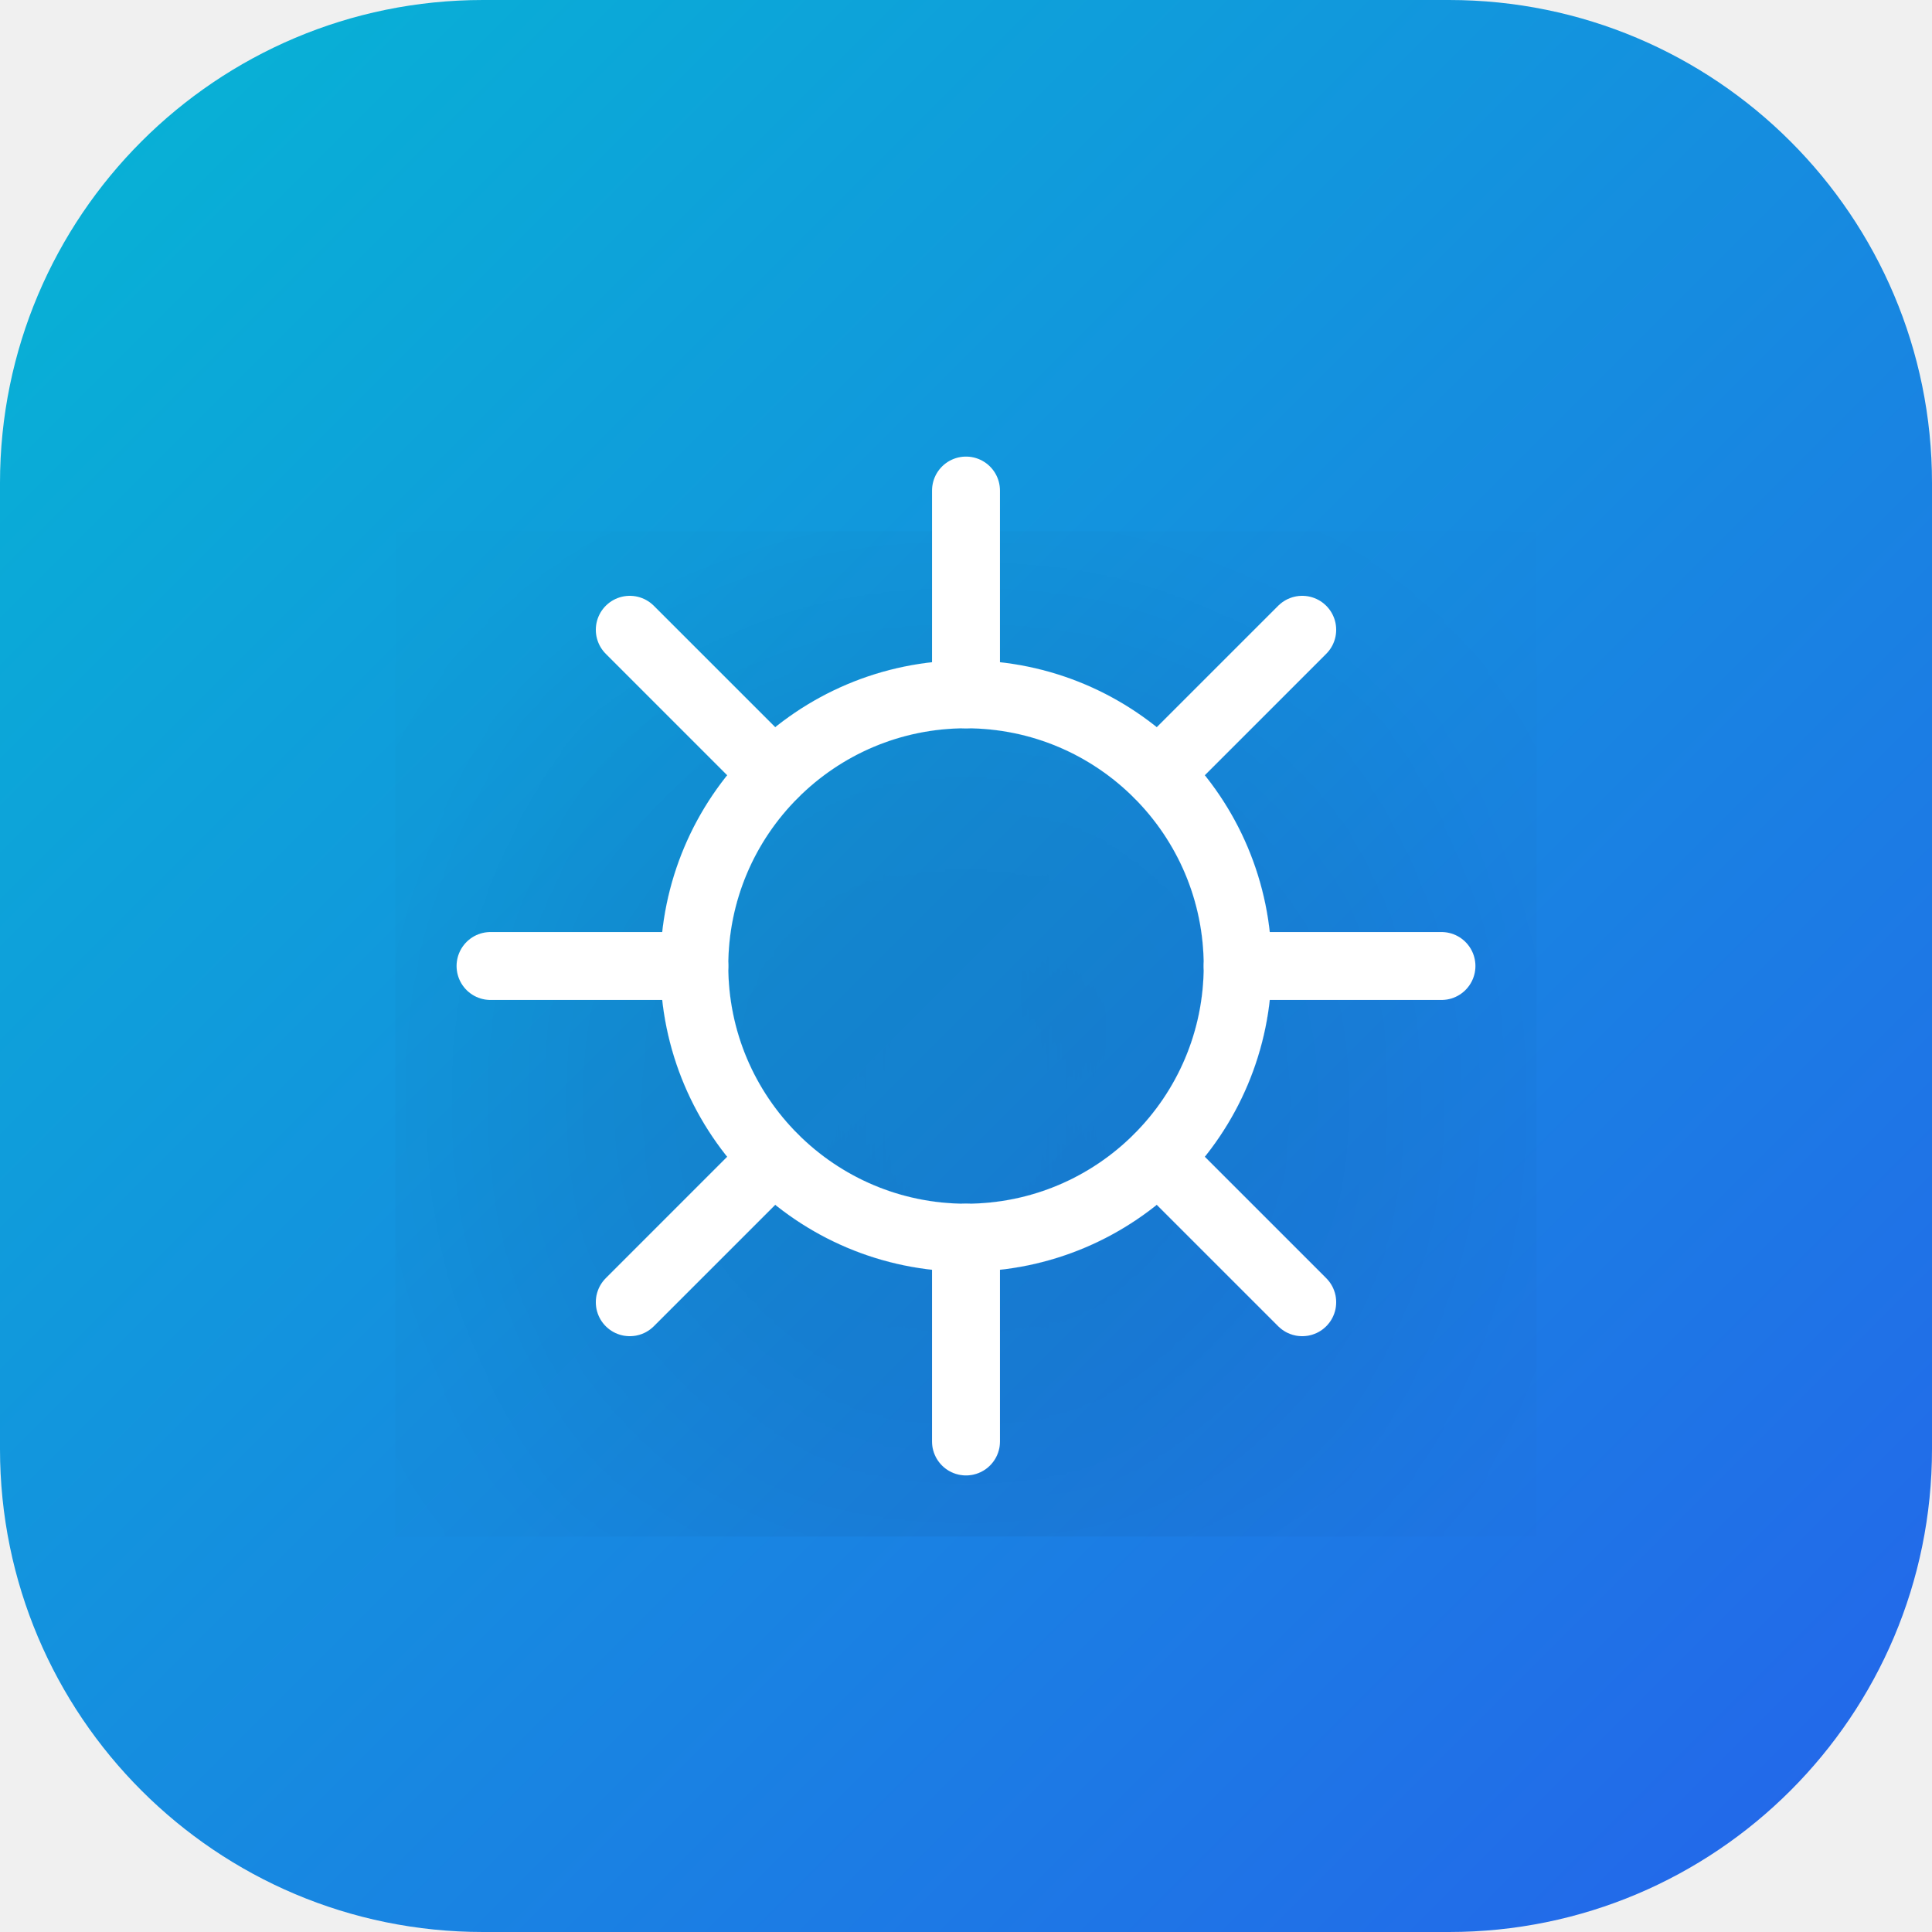
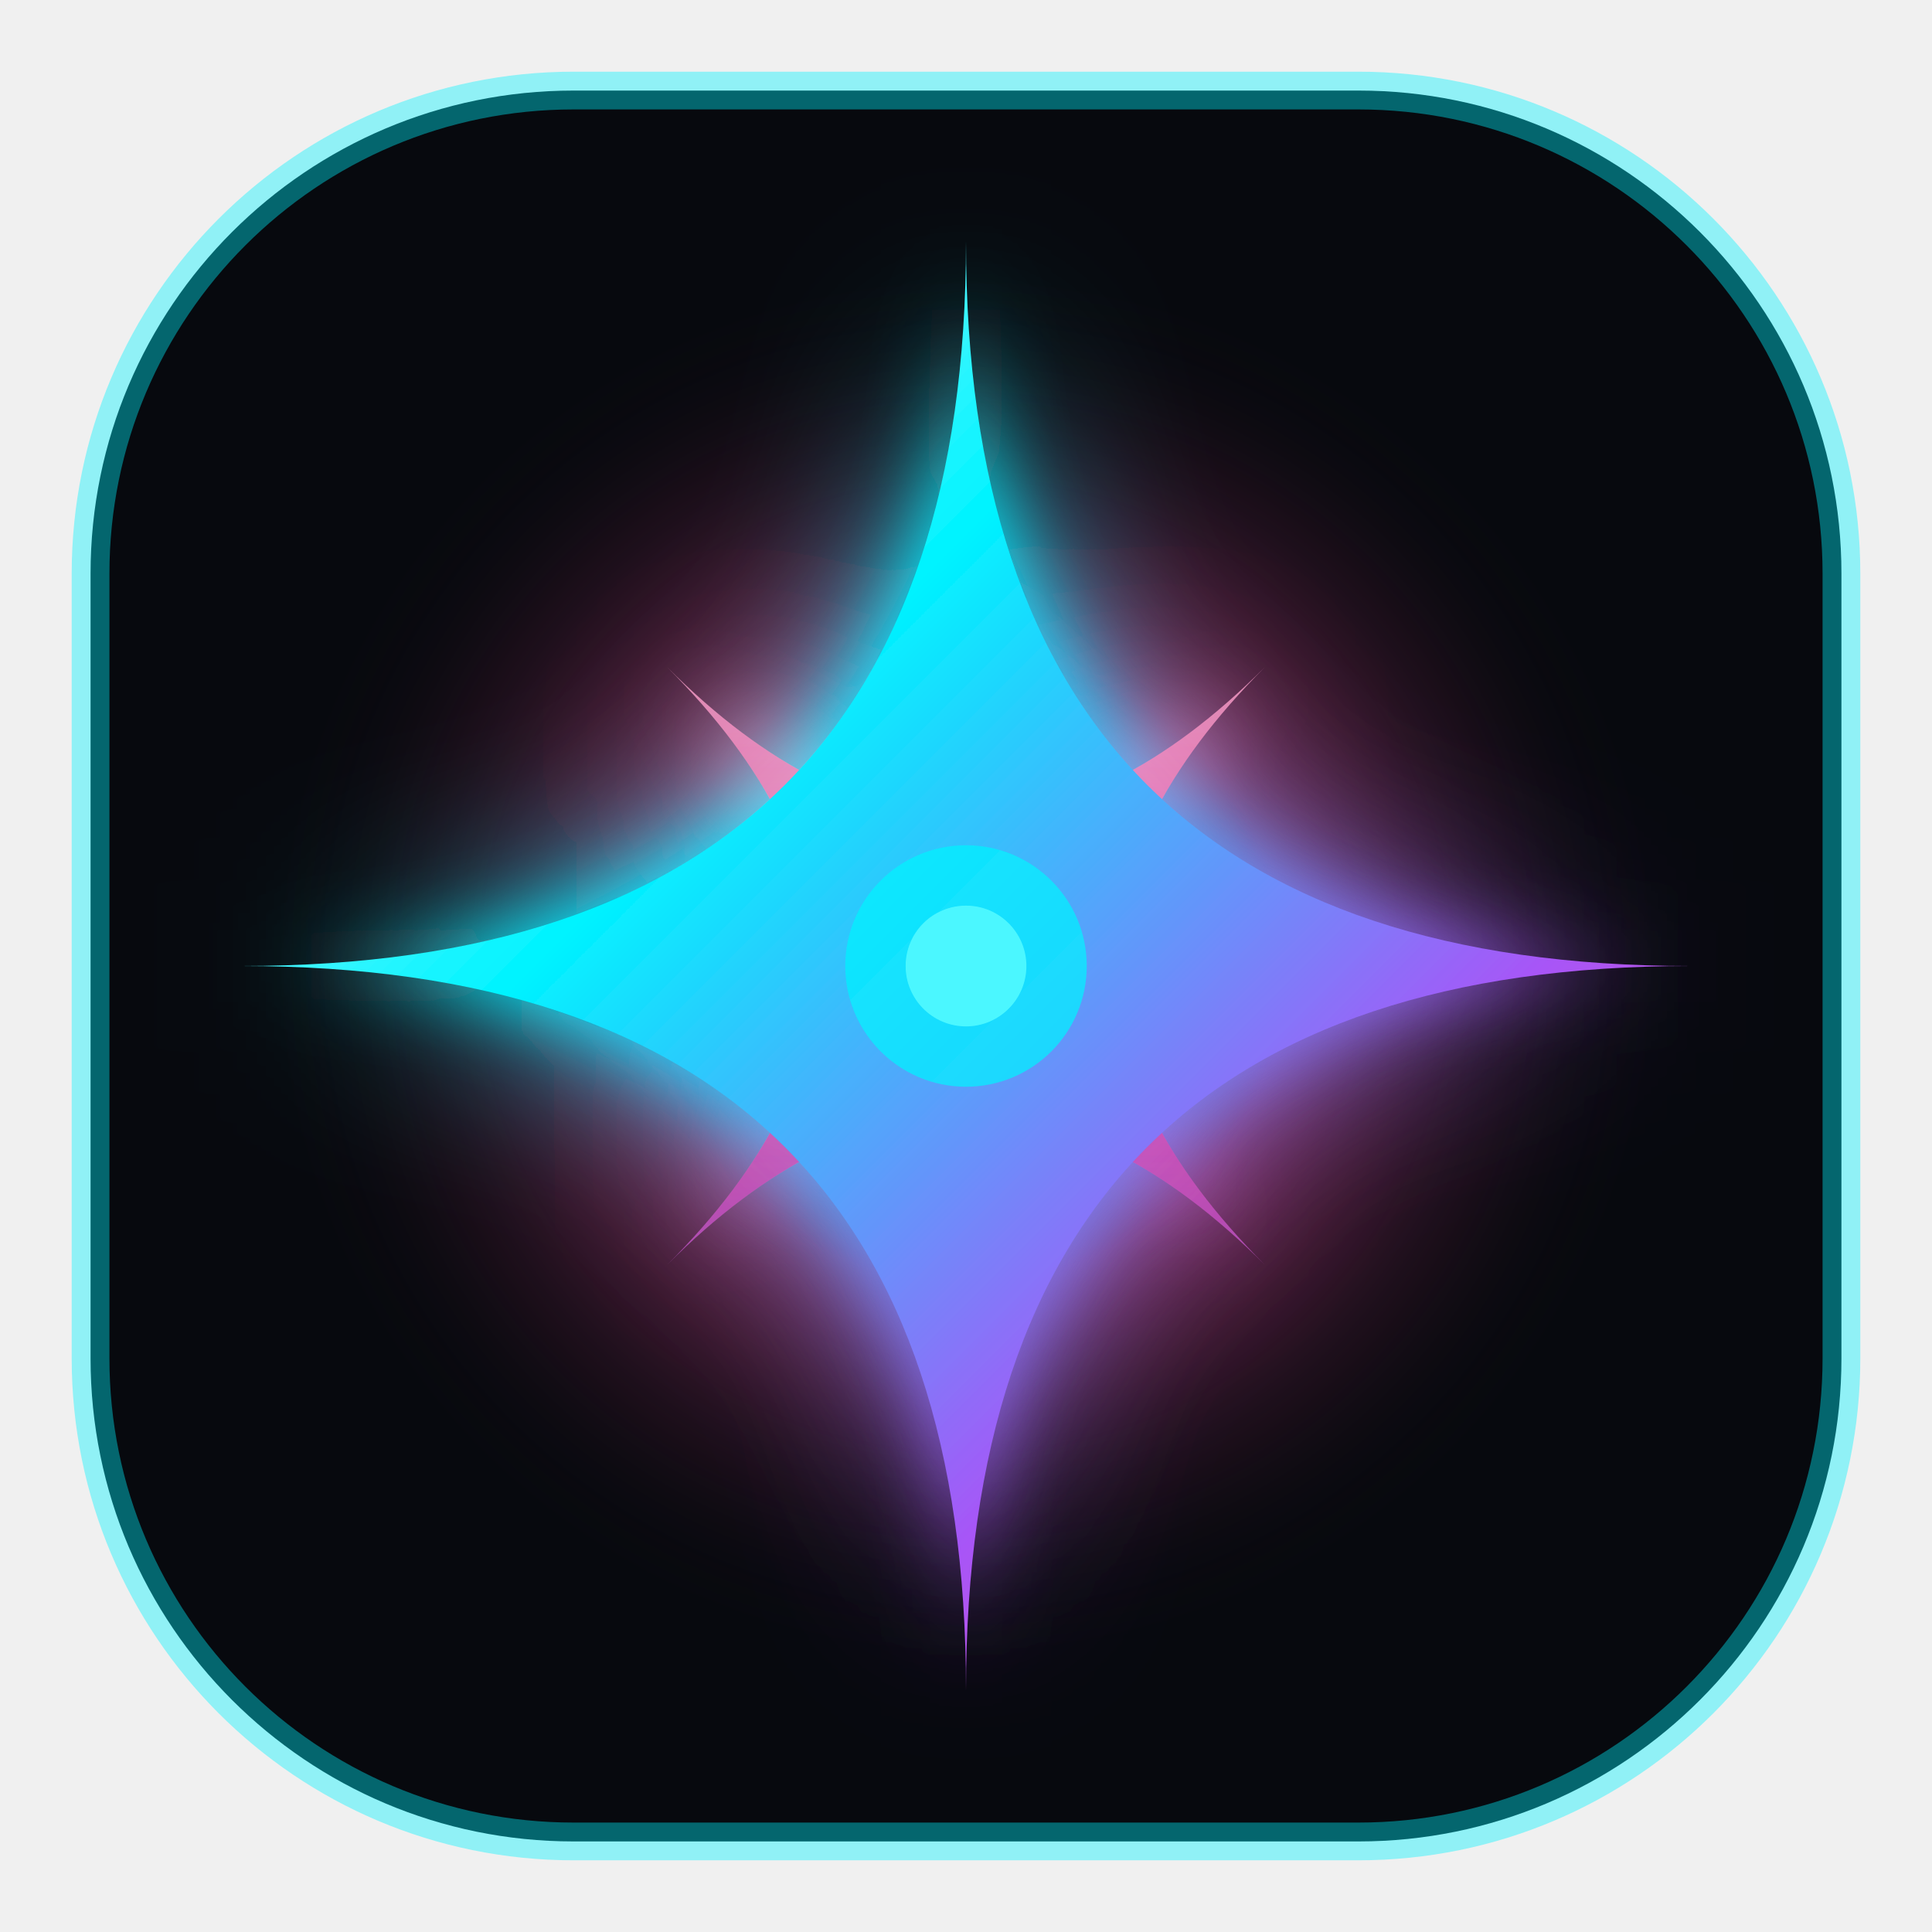
- <svg xmlns="http://www.w3.org/2000/svg" viewBox="0 0 256 256" width="256" height="256">
+ <svg xmlns="http://www.w3.org/2000/svg" viewBox="0 0 128 128" width="128" height="128">
  <defs>
-     <linearGradient id="bg-grad" x1="0%" y1="0%" x2="100%" y2="100%">
-       <stop offset="0%" stop-color="#06b6d4" />
-       <stop offset="100%" stop-color="#2563eb" />
+     <radialGradient id="neon-glow" cx="50%" cy="50%" r="50%">
+       <stop offset="0%" stop-color="#00f3ff" stop-opacity="0.9" />
+       <stop offset="45%" stop-color="#ec4899" stop-opacity="0.5" />
+       <stop offset="100%" stop-color="#09090b" stop-opacity="0" />
+     </radialGradient>
+     <linearGradient id="neon-cyan" x1="0%" y1="0%" x2="100%" y2="100%">
+       <stop offset="0%" stop-color="#ffffff" />
+       <stop offset="35%" stop-color="#00f3ff" />
+       <stop offset="70%" stop-color="#a855f7" />
+       <stop offset="100%" stop-color="#ec4899" />
    </linearGradient>
-     <filter id="shadow" x="-10%" y="-10%" width="120%" height="120%">
-       <feDropShadow dx="0" dy="4" stdDeviation="6" flood-color="#000" flood-opacity="0.3" />
+     <linearGradient id="neon-pink" x1="0%" y1="0%" x2="100%" y2="100%">
+       <stop offset="0%" stop-color="#ffffff" />
+       <stop offset="50%" stop-color="#ec4899" />
+       <stop offset="100%" stop-color="#8b5cf6" />
+     </linearGradient>
+     <filter id="glow" x="-50%" y="-50%" width="200%" height="200%">
+       <feGaussianBlur in="SourceGraphic" stdDeviation="2.5" result="blur1" />
+       <feGaussianBlur in="SourceGraphic" stdDeviation="6" result="blur2" />
+       <feMerge>
+         <feMergeNode in="blur2" />
+         <feMergeNode in="blur1" />
+         <feMergeNode in="SourceGraphic" />
+       </feMerge>
    </filter>
  </defs>
-   <rect x="0" y="0" width="256" height="256" rx="64" fill="url(#bg-grad)" />
-   <g transform="translate(128, 128) scale(4.5)" fill="none" stroke="#ffffff" stroke-width="2" stroke-linecap="round" stroke-linejoin="round" filter="url(#shadow)">
-     <circle cx="0" cy="0" r="8" />
-     <path d="M0 -8v-6" />
-     <path d="M0 14v-6" />
-     <path d="M8 0h6" />
-     <path d="M-14 0h6" />
-     <path d="m5.66 -5.66 4.24 -4.24" />
-     <path d="m-5.66 5.66 -4.24 4.24" />
-     <path d="m-5.66 -5.66 -4.24 -4.24" />
-     <path d="m5.66 5.66 4.24 4.24" />
+   <style>
+     @keyframes pulse {
+       0%, 100% {
+         transform: scale(0.84);
+         opacity: 0.85;
+       }
+       50% {
+         transform: scale(1.14);
+         opacity: 1;
+       }
+     }
+     @keyframes aura-pulse {
+       0%, 100% {
+         opacity: 0.35;
+         transform: scale(0.85);
+       }
+       50% {
+         opacity: 0.95;
+         transform: scale(1.25);
+       }
+     }
+     .star-group {
+       transform-origin: 64px 64px;
+       animation: pulse 1.6s ease-in-out infinite;
+     }
+     .aura {
+       transform-origin: 64px 64px;
+       animation: aura-pulse 1.6s ease-in-out infinite;
+     }
+   </style>
+   <rect x="6" y="6" width="116" height="116" rx="32" fill="#07090e" stroke="#00f3ff" stroke-opacity="0.4" stroke-width="2.5" />
+   <circle class="aura" cx="64" cy="64" r="46" fill="url(#neon-glow)" />
+   <g class="star-group" filter="url(#glow)">
+     <path d="M 64 36 Q 64 64 92 64 Q 64 64 64 92 Q 64 64 36 64 Q 64 64 64 36 Z" transform="rotate(45 64 64)" fill="url(#neon-pink)" opacity="0.85" />
+     <path d="M 64 16 Q 64 64 112 64 Q 64 64 64 112 Q 64 64 16 64 Q 64 64 64 16 Z" fill="url(#neon-cyan)" />
+     <circle cx="64" cy="64" r="4" fill="#ffffff" />
+     <circle cx="64" cy="64" r="8" fill="#00f3ff" opacity="0.7" />
  </g>
</svg>
